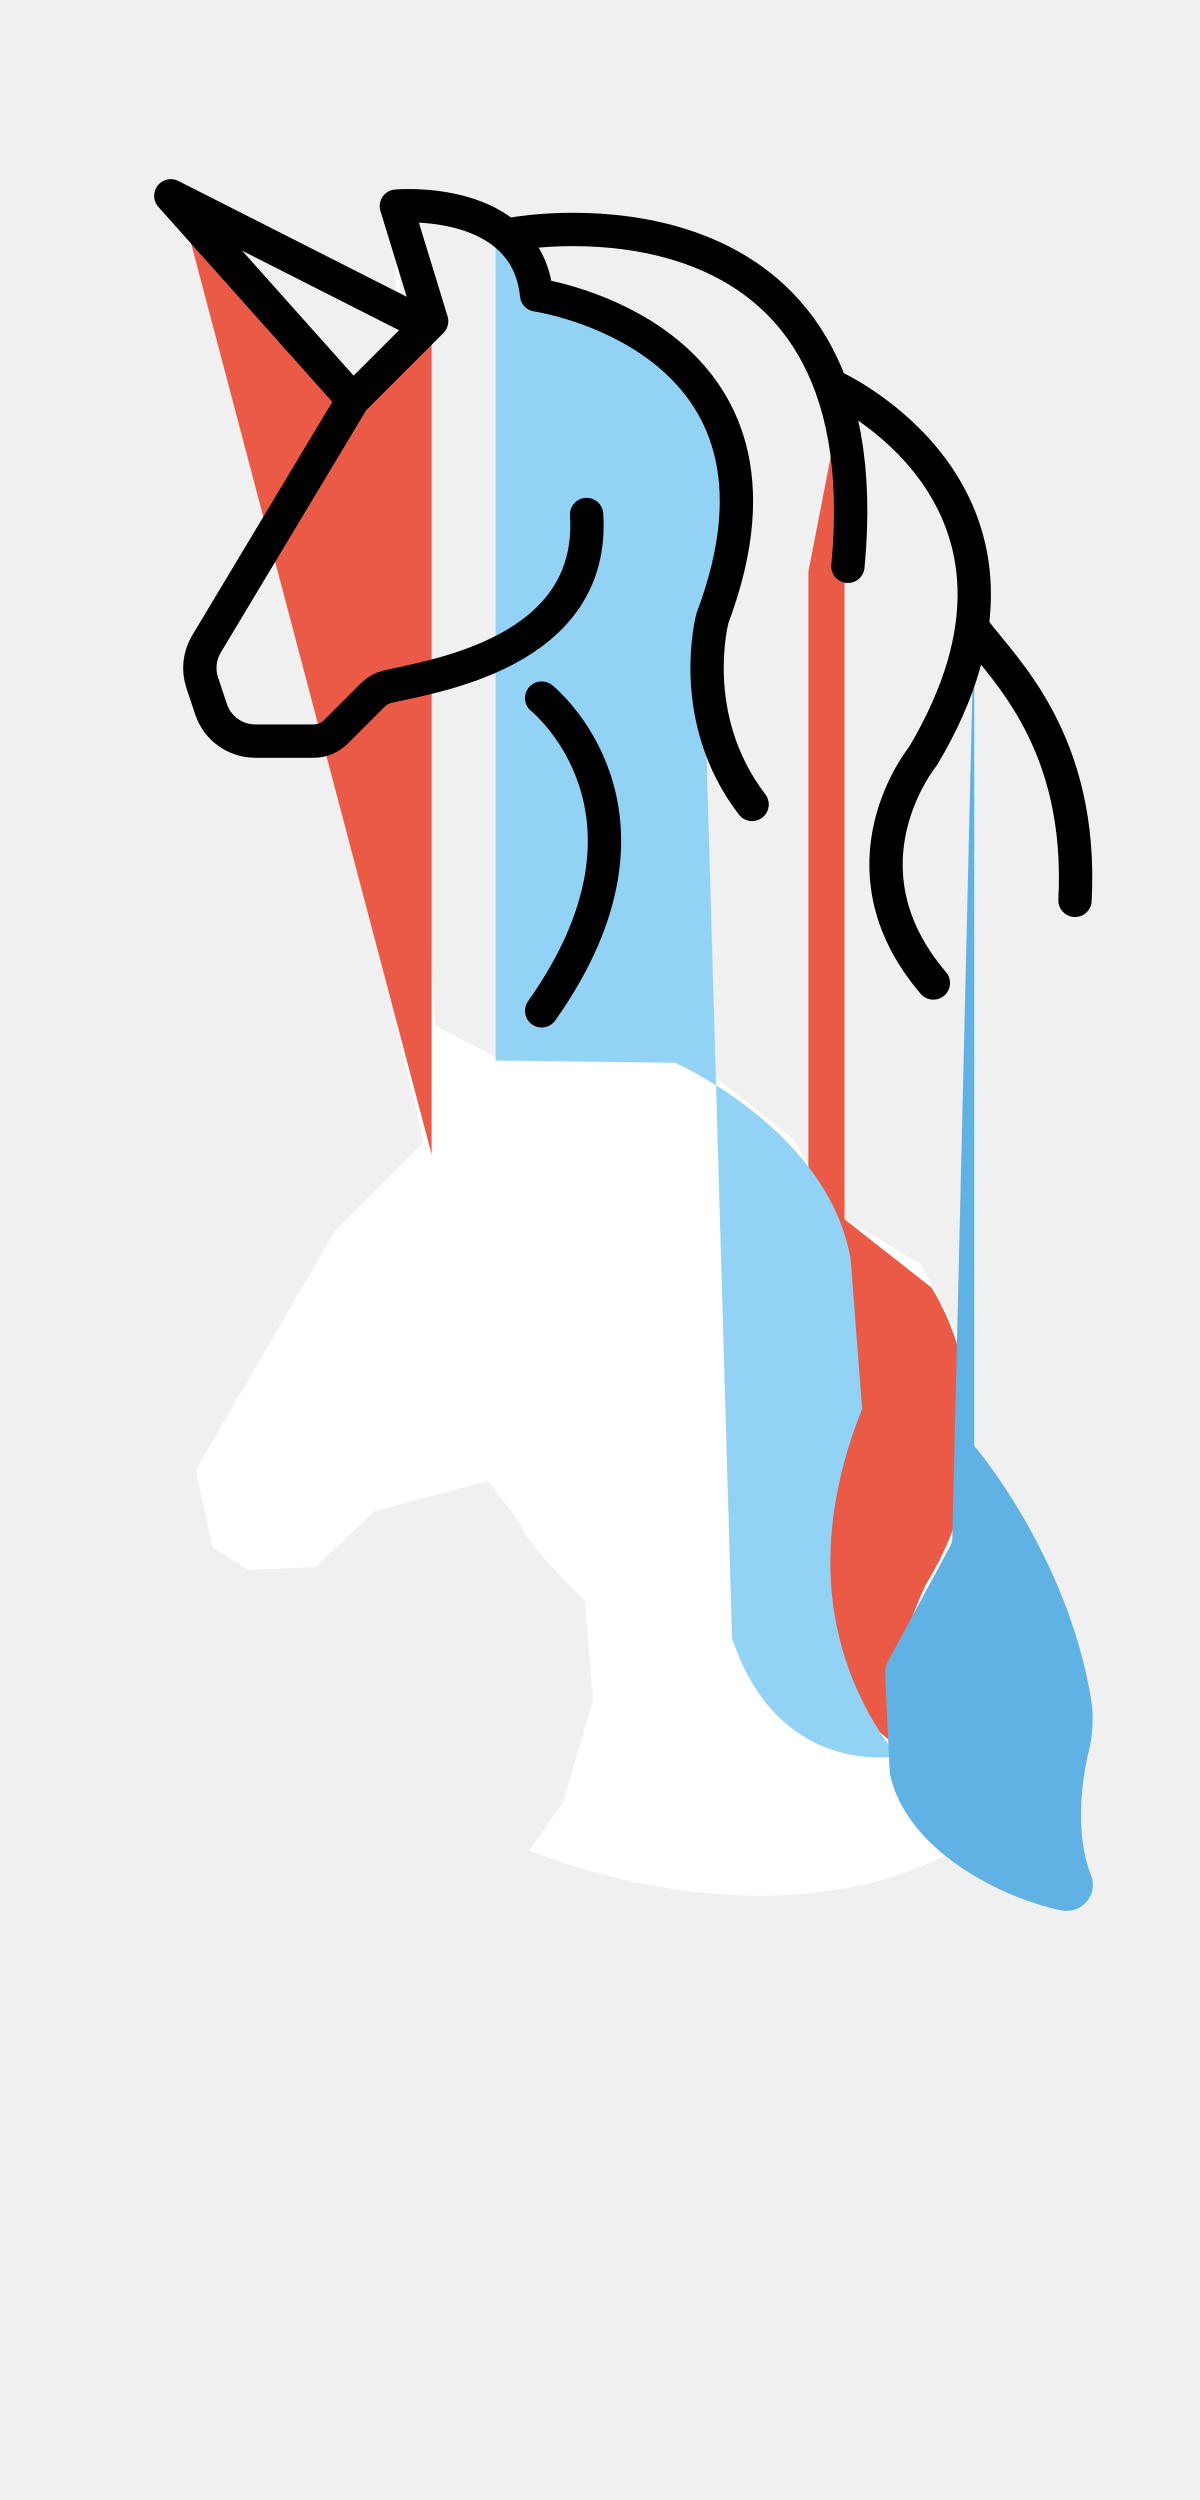
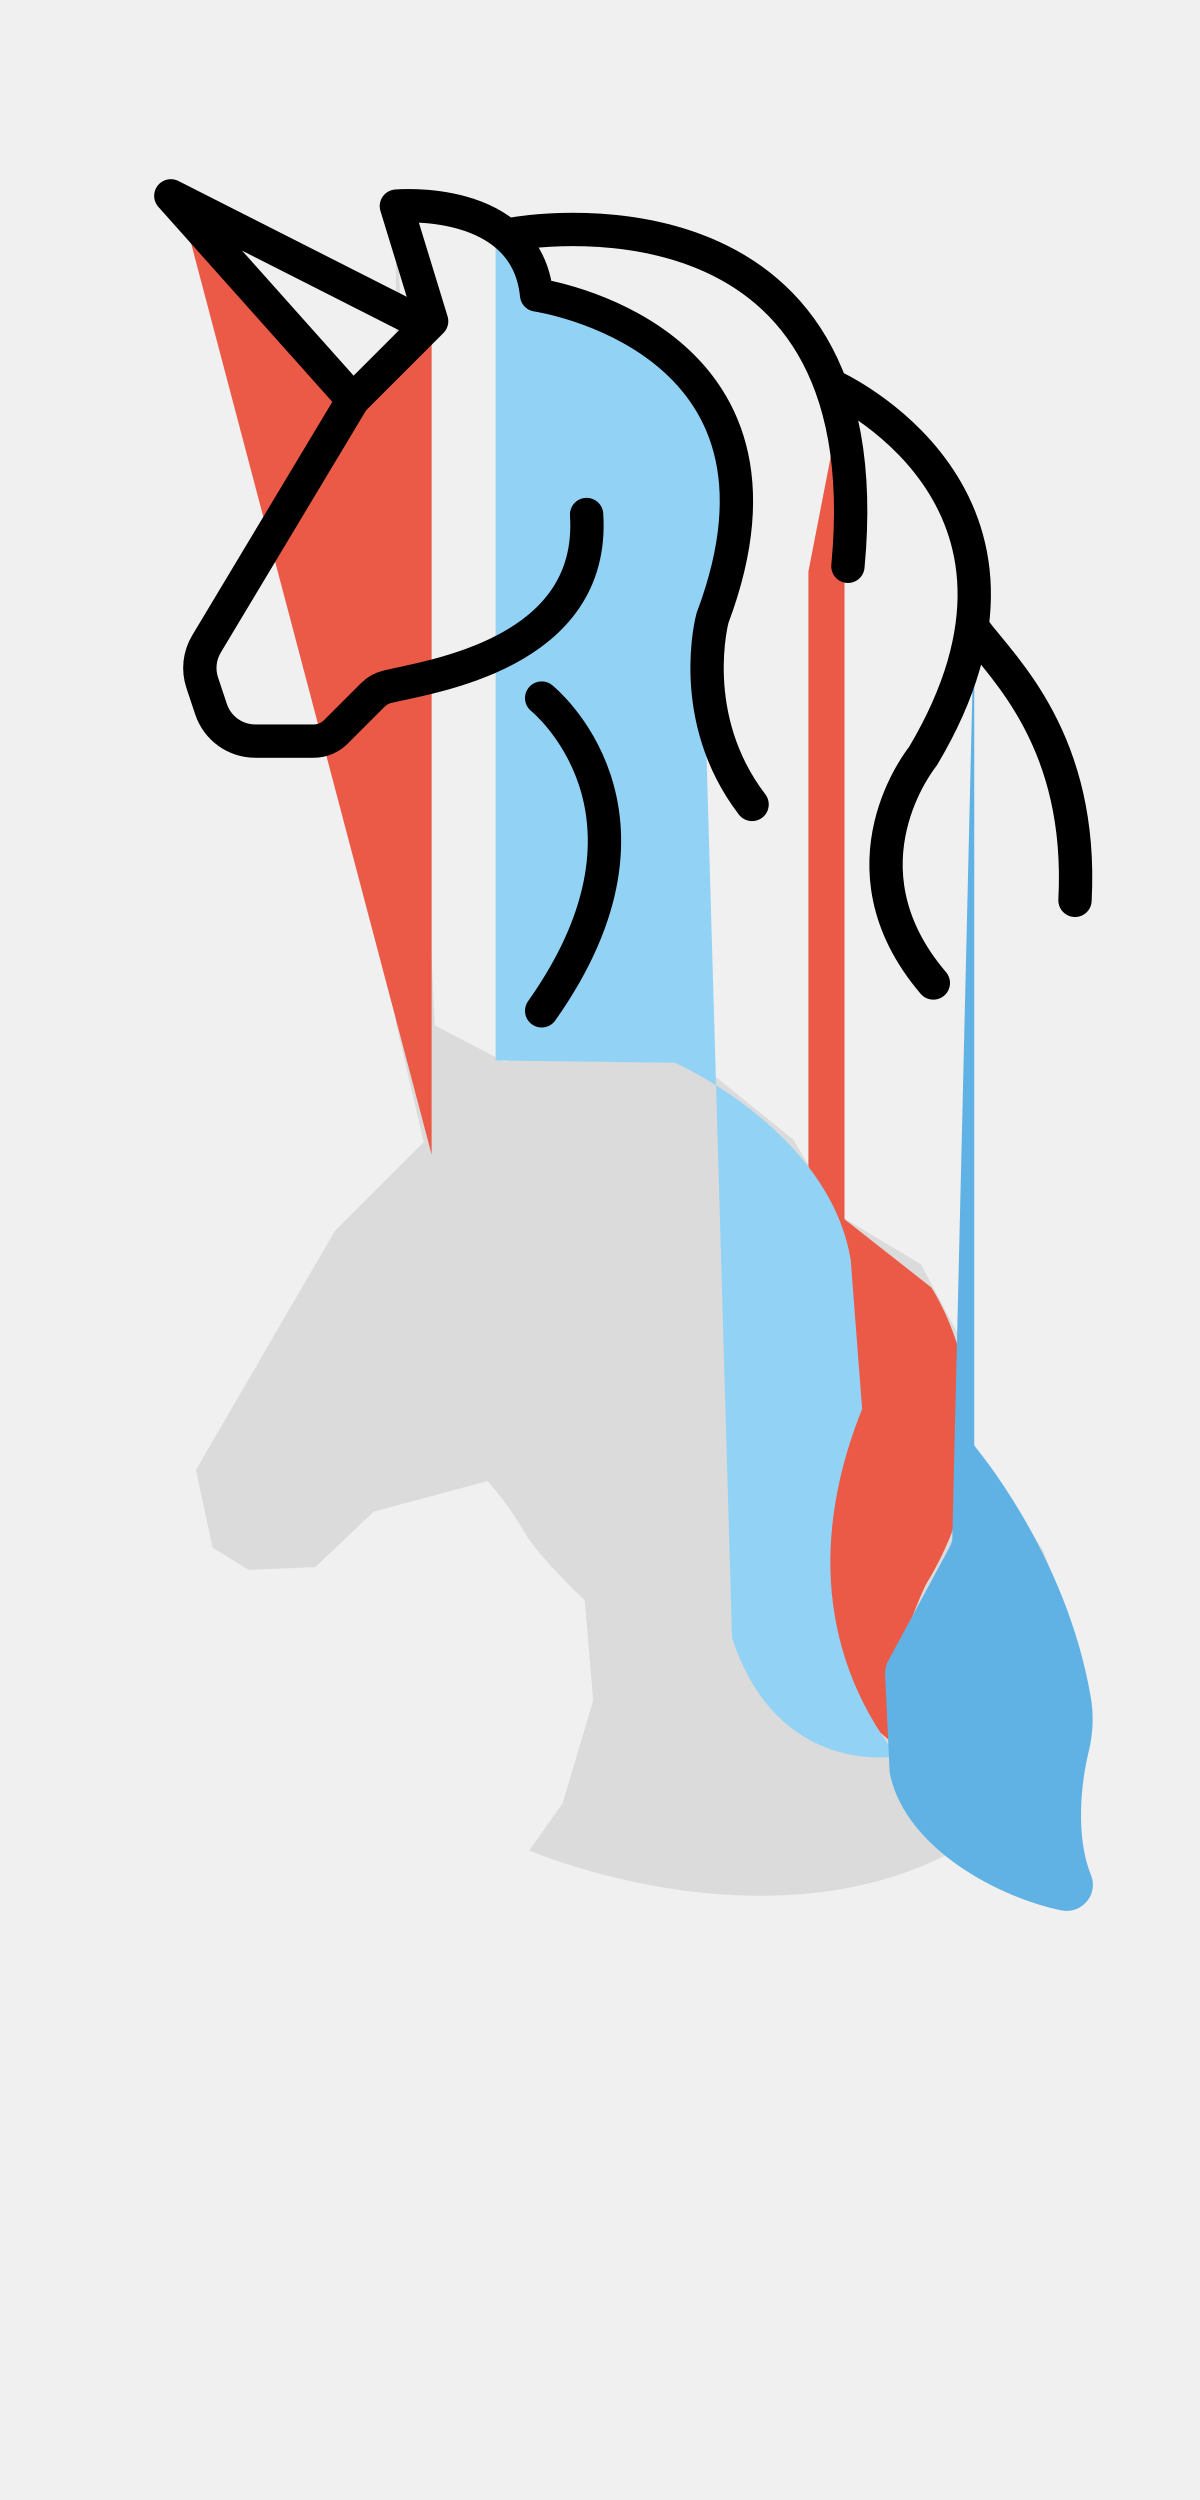
<svg xmlns="http://www.w3.org/2000/svg" id="emoji" viewBox="0 0 72 150">
  <g id="color">
-     <path fill="#FFFFFF" d="M23.754,61.362l1.667,7.167l-5.333,5.333l-8.333,14.333l1,4.667l2.167,1.333l4-0.167 l3.5-3.333l6.833-1.833c0,0,1.333,1.5,2.167,3s3.667,4.167,3.667,4.167l0.5,6l-1.833,6.167l-2,2.833 c0,0,22,9.5,33.167-7l-0.5-6l-1.833-5l-3.333-5.167l-1-1.5l-0.167-5.167l-2.833-5.333l-5-3l-2.667-4.5l-5.167-4.167 l-6.5-1.5l-5.667,1l-4.167-2.167L23.754,12.362z" stroke="none" />
+     <path fill="#dbdbdb" d="M23.754,61.362l1.667,7.167l-5.333,5.333l-8.333,14.333l1,4.667l2.167,1.333l4-0.167 l3.5-3.333l6.833-1.833c0,0,1.333,1.5,2.167,3s3.667,4.167,3.667,4.167l0.5,6l-1.833,6.167l-2,2.833 c0,0,22,9.5,33.167-7l-0.5-6l-1.833-5l-3.333-5.167l-1-1.5l-0.167-5.167l-2.833-5.333l-5-3l-2.667-4.5l-5.167-4.167 l-6.5-1.5l-5.667,1l-4.167-2.167L23.754,12.362z" stroke="none" />
    <path fill="#EA5A47" d="M50.671,73.155l5.208,4.095c0,0,5.564,8.218-0.326,17.82c-7.049,11.492,0,0,0,0 c-1.618,3.475-2.314,6.742-1.738,9.722l-5.311-4.417V34.292L50.671,23.155z" stroke="none" />
    <polyline fill="#EA5A47" points="25.898,69.271 10.785,12.021 15.951,18.14 21.175,23.995 25.898,19.271" stroke="none" />
    <path fill="#92D3F5" d="M29.737,63.631l10.768,0.136c0,0,9.238,4.066,10.536,11.816l0.687,8.957 c-2.634,6.539-3.056,14.127,2.088,20.834l0,0c0,0-7.144,1.321-9.894-7.109L42.338,43.5l0.326-6.034l1.417-5.643 l-0.283-4.893l-2.276-4.312l-3.532-2.841l-5.792-2.08L29.737,13.631" stroke="none" />
    <path fill="#61B2E4" d="M58.455,86.75c0,0,5.519,6.407,6.998,15.119c0.184,1.083,0.125,2.193-0.138,3.259 c-0.432,1.751-0.818,4.998,0.145,7.383c0.469,1.161-0.562,2.365-1.788,2.111 c-3.709-0.769-9.244-3.647-10.257-8.088c-0.024-0.105-0.037-0.214-0.042-0.321l-0.266-5.746 c-0.013-0.286,0.052-0.57,0.188-0.821l3.692-6.836c0.067-0.123,0.116-0.255,0.148-0.391L58.455,36.75" stroke="none" />
  </g>
  <g id="hair" />
  <g id="skin" />
  <g id="skin-shadow" />
  <g id="line">
    <path fill="none" stroke="#000000" stroke-width="2" stroke-linecap="round" stroke-linejoin="round" stroke-miterlimit="10" d="M58.455,37.783C60.223,40.144,65,44.465,64.5,54.021" />
    <path fill="none" stroke="#000000" stroke-width="2" stroke-linecap="round" stroke-linejoin="round" stroke-miterlimit="10" d="M32.5,41.885c0,0,8.478,6.782,0,18.765" />
    <polyline fill="none" stroke="#000000" stroke-width="2" stroke-linecap="round" stroke-linejoin="round" stroke-miterlimit="10" points="24.809,19.134 10.25,11.75 21.175,23.995" />
    <path fill="none" stroke="#000000" stroke-width="2" stroke-linecap="round" stroke-linejoin="round" stroke-miterlimit="10" d="M35.196,30.87c0.549,8.355-9.322,9.703-11.954,10.335c-0.333,0.08-0.632,0.25-0.874,0.492l-2.223,2.223 c-0.349,0.349-0.823,0.546-1.318,0.546h-3.512c-1.203,0-2.271-0.77-2.651-1.911l-0.531-1.593 c-0.258-0.774-0.165-1.622,0.255-2.322l8.786-14.644l4.724-4.724l-2.115-6.905c0,0,7.803-0.699,8.414,5.331 c0,0,16.928,2.442,10.553,19.383c0,0-1.625,5.949,2.375,11.185" />
    <path fill="none" stroke="#000000" stroke-width="2" stroke-linecap="round" stroke-linejoin="round" stroke-miterlimit="10" d="M30.917,14.021c0,0,22.244-4.021,19.958,19.958" />
    <path fill="none" stroke="#000000" stroke-width="2" stroke-linecap="round" stroke-linejoin="round" stroke-miterlimit="10" d="M49.919,23.155c0,0,14.767,6.587,5.456,22.22c0,0-5.375,6.562,0.625,13.604" />
  </g>
</svg>
